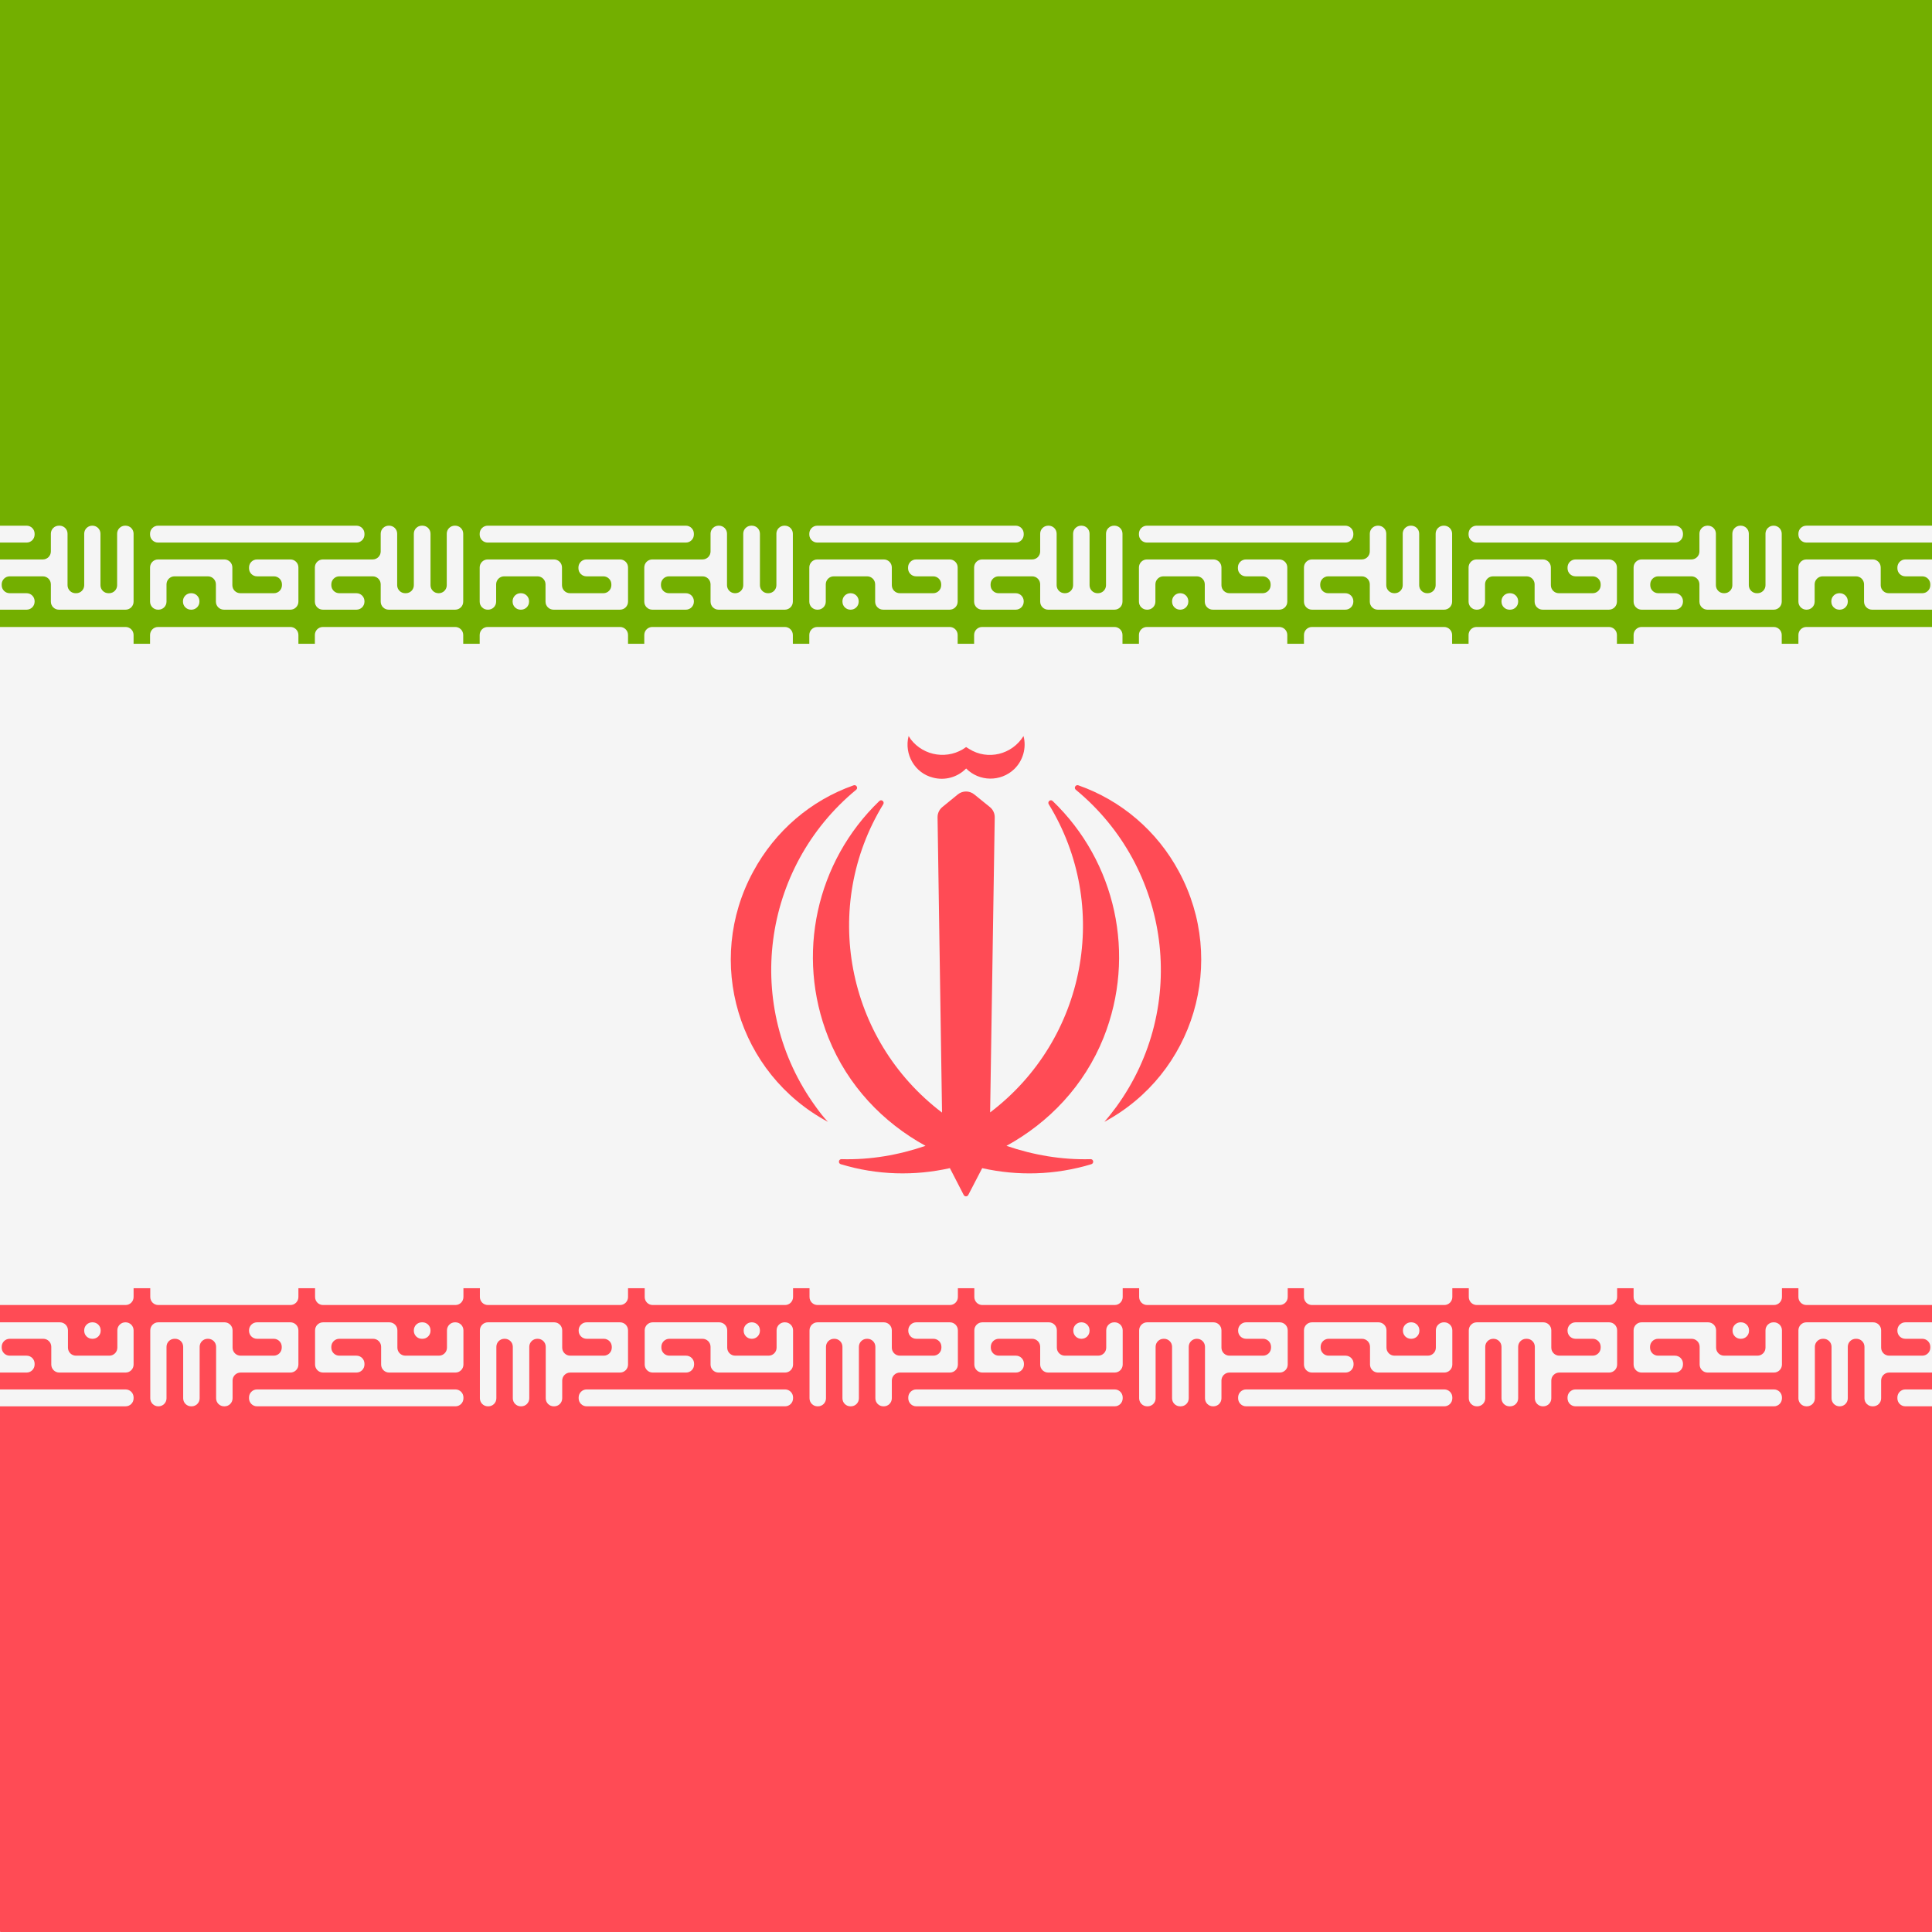
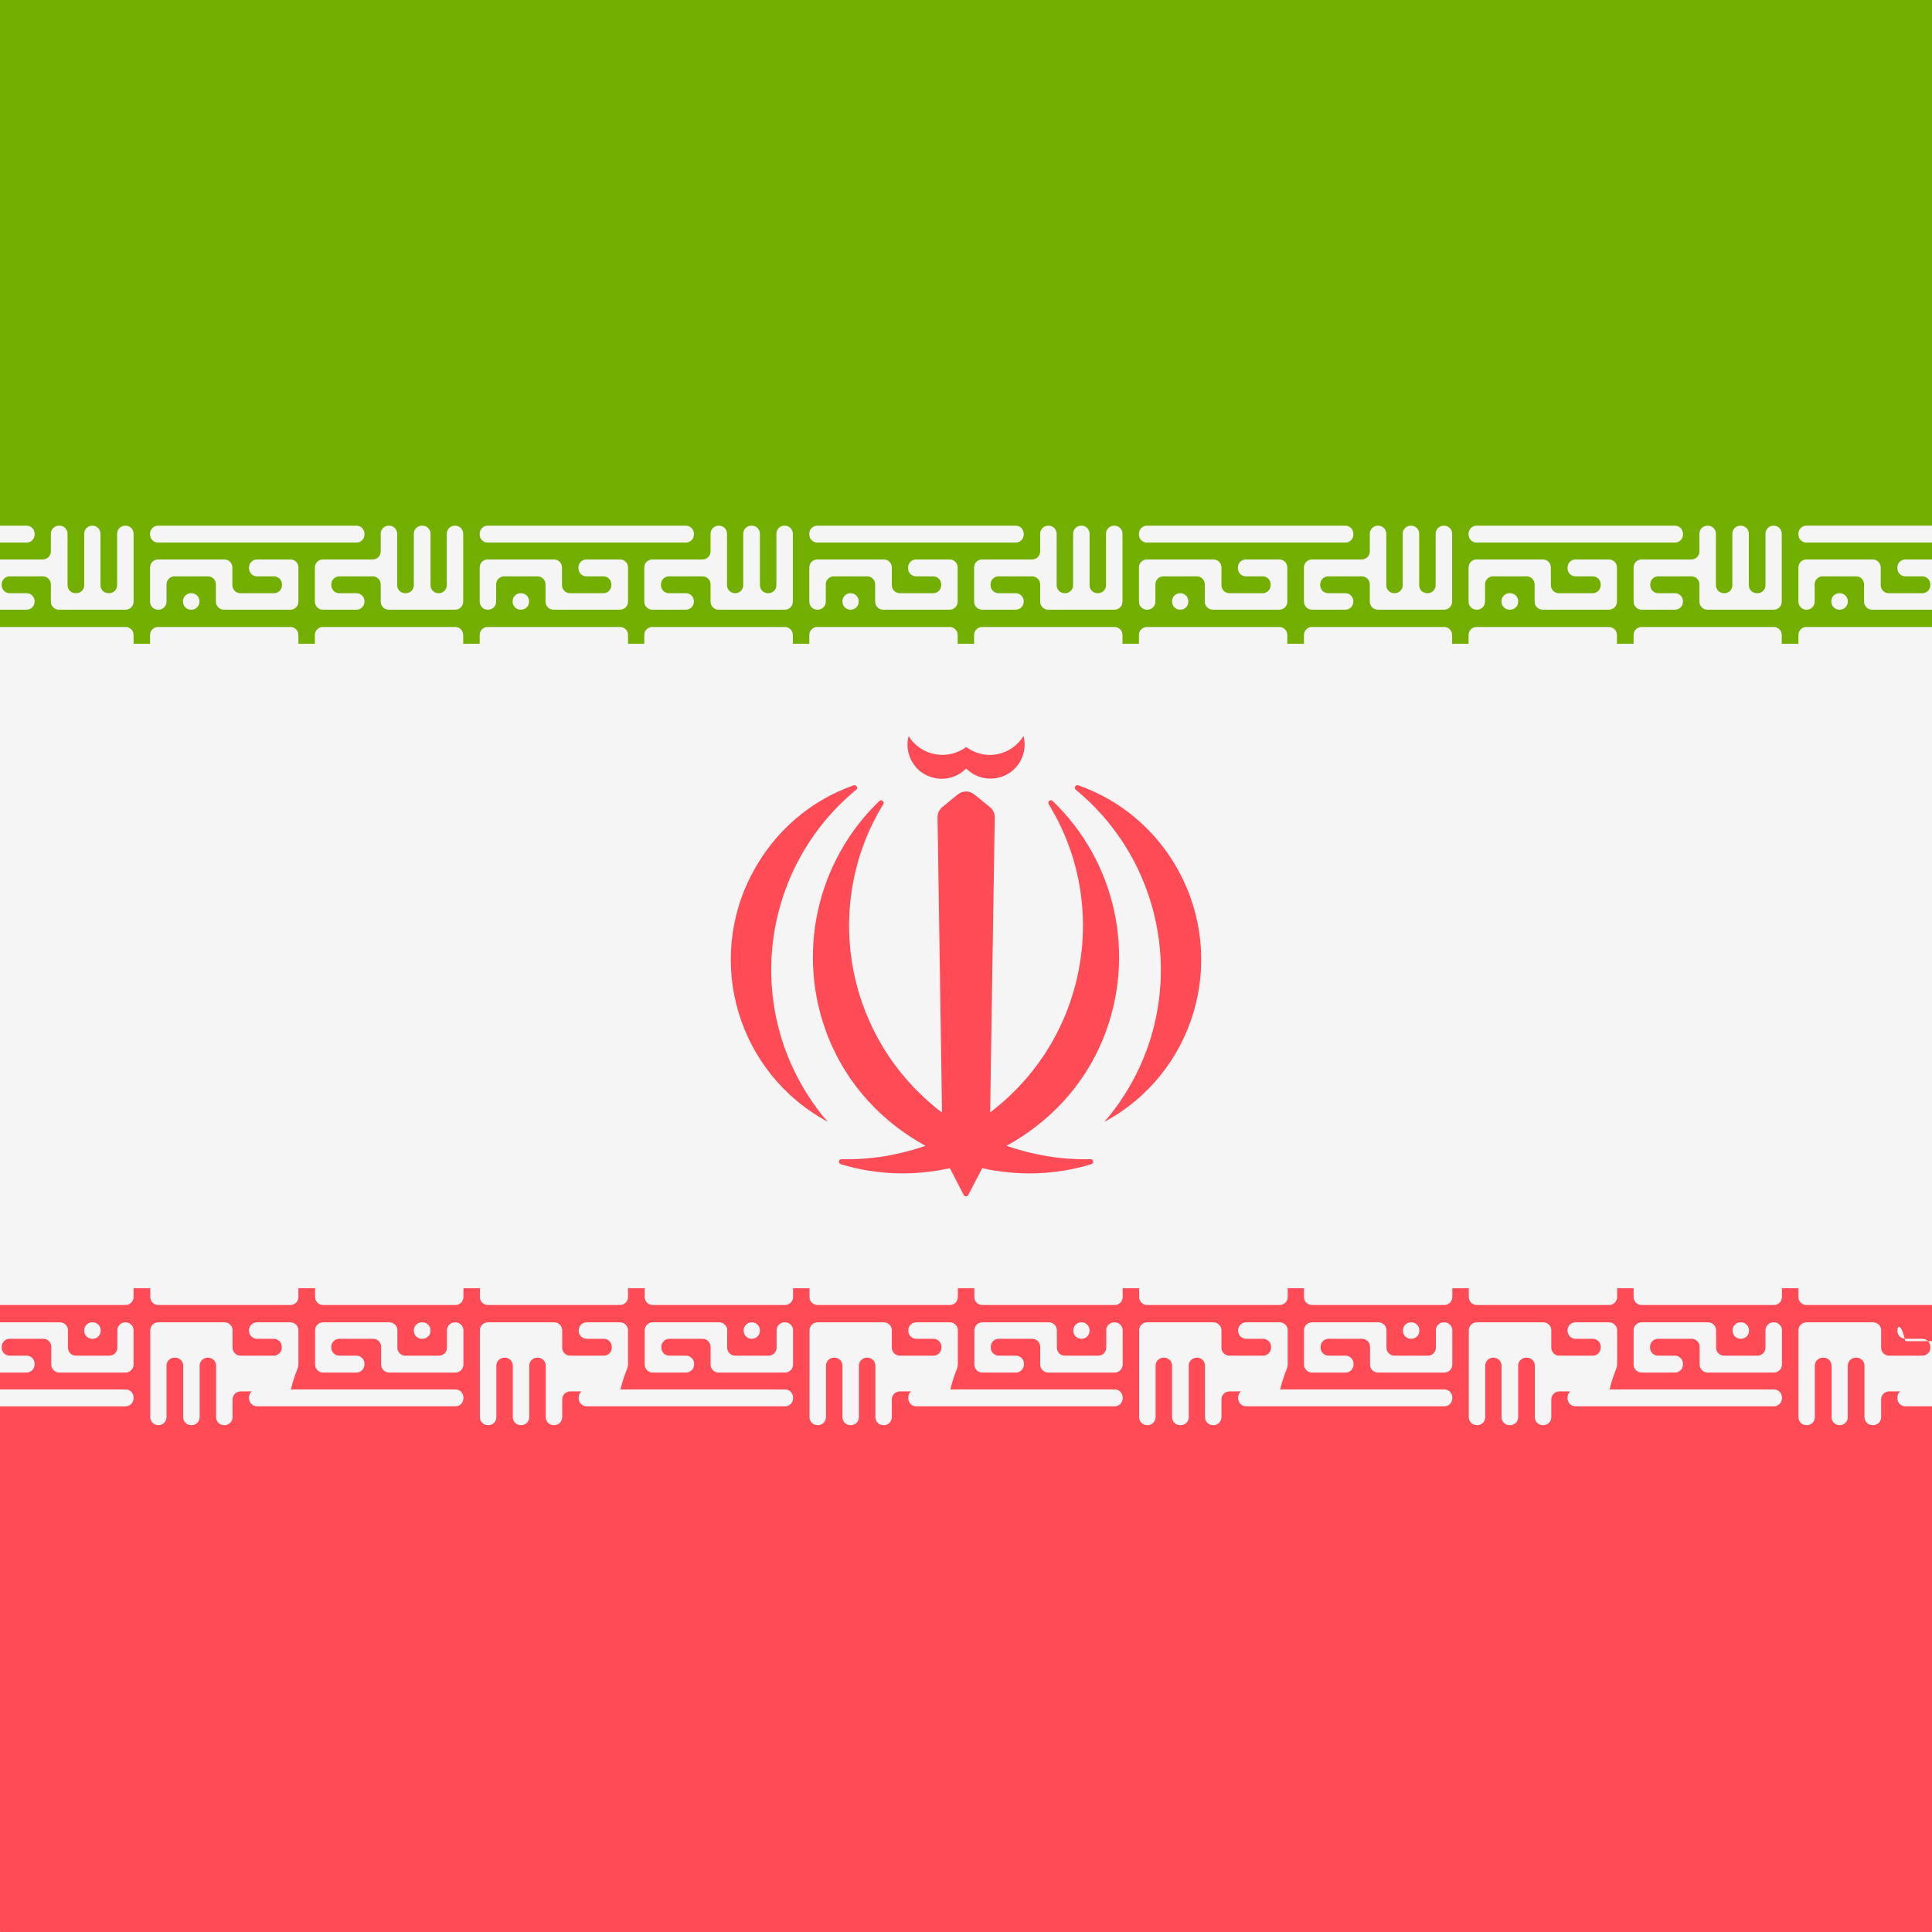
<svg xmlns="http://www.w3.org/2000/svg" version="1.1" id="Layer_1" x="0px" y="0px" viewBox="0 0 512 512" style="enable-background:new 0 0 512 512;" xml:space="preserve">
  <rect style="fill:#73AF00;" width="512" height="170.78" />
  <path style="fill:#FF4B55;" d="M511.861,512H0.139C0.062,512,0,511.938,0,511.861V341.218h512v170.643  C512,511.938,511.938,512,511.861,512z" />
  <g>
    <rect y="170.61" style="fill:#F5F5F5;" width="512" height="170.78" />
    <path style="fill:#F5F5F5;" d="M9.173,141.666v-0.233c0-1.171-0.95-2.121-2.121-2.121H0v4.475h7.052   C8.224,143.787,9.173,142.837,9.173,141.666z" />
    <path style="fill:#F5F5F5;" d="M9.173,159.45v-0.122c0-1.171-0.95-2.121-2.121-2.121H2.57c-1.171,0-2.121-0.95-2.121-2.121v-0.23   c0-1.171,0.95-2.121,2.121-2.121h8.789c1.171,0,2.121,0.95,2.121,2.121v4.594c0,1.171,0.95,2.121,2.121,2.121h17.68   c1.171,0,2.121-0.95,2.121-2.121v-18.018c0-1.171-0.95-2.121-2.121-2.121h-0.119c-1.171,0-2.121,0.95-2.121,2.121v13.654   c0,1.171-0.95,2.121-2.121,2.121h-0.176c-1.171,0-2.121-0.95-2.121-2.121v-13.654c0-1.171-0.95-2.121-2.121-2.121h-0.064   c-1.171,0-2.121,0.95-2.121,2.121v13.654c0,1.171-0.95,2.121-2.121,2.121H20.02c-1.171,0-2.121-0.95-2.121-2.121v-13.654   c0-1.171-0.95-2.121-2.121-2.121h-0.176c-1.171,0-2.121,0.95-2.121,2.121v4.706c0,1.171-0.95,2.121-2.121,2.121H0v13.312h7.052   C8.224,161.571,9.173,160.622,9.173,159.45z" />
    <path style="fill:#F5F5F5;" d="M120.636,139.311h-0.119c-1.171,0-2.121,0.95-2.121,2.121v13.654c0,1.171-0.95,2.121-2.121,2.121   h-0.064c-1.171,0-2.121-0.95-2.121-2.121v-13.654c0-1.171-0.95-2.121-2.121-2.121h-0.176c-1.171,0-2.121,0.95-2.121,2.121v13.654   c0,1.171-0.95,2.121-2.121,2.121h-0.176c-1.171,0-2.121-0.95-2.121-2.121v-13.654c0-1.171-0.95-2.121-2.121-2.121h-0.122   c-1.171,0-2.121,0.95-2.121,2.121v4.706c0,1.171-0.95,2.121-2.121,2.121H85.565c-1.171,0-2.121,0.95-2.121,2.121v9.07   c0,1.171,0.95,2.121,2.121,2.121h8.901c1.171,0,2.121-0.95,2.121-2.121v-0.122c0-1.171-0.95-2.121-2.121-2.121h-4.54   c-1.171,0-2.121-0.95-2.121-2.121v-0.23c0-1.171,0.95-2.121,2.121-2.121h8.844c1.171,0,2.121,0.95,2.121,2.121v4.594   c0,1.171,0.95,2.121,2.121,2.121h17.625c1.171,0,2.121-0.95,2.121-2.121v-18.018C122.758,140.261,121.808,139.311,120.636,139.311z   " />
    <path style="fill:#F5F5F5;" d="M50.73,161.571c1.171,0,2.121-0.95,2.121-2.121v-0.122c0-1.171-0.95-2.121-2.121-2.121h-0.119   c-1.171,0-2.121,0.95-2.121,2.121v0.122c0,1.171,0.95,2.121,2.121,2.121H50.73z" />
    <path style="fill:#F5F5F5;" d="M41.887,143.787h52.579c1.171,0,2.121-0.95,2.121-2.121v-0.233c0-1.171-0.95-2.121-2.121-2.121   H41.887c-1.171,0-2.121,0.95-2.121,2.121v0.233C39.766,142.837,40.715,143.787,41.887,143.787z" />
    <path style="fill:#F5F5F5;" d="M76.959,148.259h-8.843c-1.171,0-2.121,0.95-2.121,2.121v0.233c0,1.171,0.95,2.121,2.121,2.121   h4.483c1.171,0,2.121,0.95,2.121,2.121v0.23c0,1.171-0.95,2.121-2.121,2.121h-8.901c-1.171,0-2.121-0.95-2.121-2.121v-4.706   c0-1.171-0.95-2.121-2.121-2.121H41.887c-1.171,0-2.121,0.95-2.121,2.121v9.07c0,1.171,0.95,2.121,2.121,2.121h0.119   c1.171,0,2.121-0.95,2.121-2.121v-4.594c0-1.171,0.95-2.121,2.121-2.121h8.846c1.171,0,2.121,0.95,2.121,2.121v4.594   c0,1.171,0.95,2.121,2.121,2.121h17.623c1.171,0,2.121-0.95,2.121-2.121v-9.07C79.08,149.209,78.13,148.259,76.959,148.259z" />
    <path style="fill:#F5F5F5;" d="M138.086,161.571c1.171,0,2.121-0.95,2.121-2.121v-0.122c0-1.171-0.95-2.121-2.121-2.121h-0.119   c-1.171,0-2.121,0.95-2.121,2.121v0.122c0,1.171,0.95,2.121,2.121,2.121H138.086z" />
    <path style="fill:#F5F5F5;" d="M129.242,143.787h52.521c1.171,0,2.121-0.95,2.121-2.121v-0.233c0-1.171-0.95-2.121-2.121-2.121   h-52.521c-1.171,0-2.121,0.95-2.121,2.121v0.233C127.121,142.837,128.071,143.787,129.242,143.787z" />
    <path style="fill:#F5F5F5;" d="M207.992,139.311h-0.119c-1.171,0-2.121,0.95-2.121,2.121v13.654c0,1.171-0.95,2.121-2.121,2.121   h-0.122c-1.171,0-2.121-0.95-2.121-2.121v-13.654c0-1.171-0.95-2.121-2.121-2.121h-0.176c-1.171,0-2.121,0.95-2.121,2.121v13.654   c0,1.171-0.95,2.121-2.121,2.121h-0.064c-1.171,0-2.121-0.95-2.121-2.121v-13.654c0-1.171-0.95-2.121-2.121-2.121h-0.119   c-1.171,0-2.121,0.95-2.121,2.121v4.706c0,1.171-0.95,2.121-2.121,2.121h-13.319c-1.171,0-2.121,0.95-2.121,2.121v9.07   c0,1.171,0.95,2.121,2.121,2.121h8.901c1.171,0,2.121-0.95,2.121-2.121v-0.122c0-1.171-0.95-2.121-2.121-2.121h-4.483   c-1.171,0-2.121-0.95-2.121-2.121v-0.23c0-1.171,0.95-2.121,2.121-2.121h8.901c1.171,0,2.121,0.95,2.121,2.121v4.594   c0,1.171,0.95,2.121,2.121,2.121h17.568c1.171,0,2.121-0.95,2.121-2.121v-18.018C210.113,140.261,209.163,139.311,207.992,139.311z   " />
    <path style="fill:#F5F5F5;" d="M164.314,148.259h-8.901c-1.171,0-2.121,0.95-2.121,2.121v0.233c0,1.171,0.95,2.121,2.121,2.121   h4.483c1.171,0,2.121,0.95,2.121,2.121v0.23c0,1.171-0.95,2.121-2.121,2.121h-8.843c-1.171,0-2.121-0.95-2.121-2.121v-4.706   c0-1.171-0.95-2.121-2.121-2.121h-17.568c-1.171,0-2.121,0.95-2.121,2.121v9.07c0,1.171,0.95,2.121,2.121,2.121h0.119   c1.171,0,2.121-0.95,2.121-2.121v-4.594c0-1.171,0.95-2.121,2.121-2.121h8.843c1.171,0,2.121,0.95,2.121,2.121v4.594   c0,1.171,0.95,2.121,2.121,2.121h17.625c1.171,0,2.121-0.95,2.121-2.121v-9.07C166.435,149.209,165.486,148.259,164.314,148.259z" />
    <path style="fill:#F5F5F5;" d="M295.348,139.311h-0.122c-1.171,0-2.121,0.95-2.121,2.121v13.654c0,1.171-0.95,2.121-2.121,2.121   h-0.119c-1.171,0-2.121-0.95-2.121-2.121v-13.654c0-1.171-0.95-2.121-2.121-2.121h-0.119c-1.171,0-2.121,0.95-2.121,2.121v13.654   c0,1.171-0.95,2.121-2.121,2.121h-0.122c-1.171,0-2.121-0.95-2.121-2.121v-13.654c0-1.171-0.95-2.121-2.121-2.121h-0.119   c-1.171,0-2.121,0.95-2.121,2.121v4.706c0,1.171-0.95,2.121-2.121,2.121h-13.265c-1.171,0-2.121,0.95-2.121,2.121v9.07   c0,1.171,0.95,2.121,2.121,2.121h8.901c1.171,0,2.121-0.95,2.121-2.121v-0.122c0-1.171-0.95-2.121-2.121-2.121h-4.537   c-1.171,0-2.121-0.95-2.121-2.121v-0.23c0-1.171,0.95-2.121,2.121-2.121h8.901c1.171,0,2.121,0.95,2.121,2.121v4.594   c0,1.171,0.95,2.121,2.121,2.121h17.568c1.171,0,2.121-0.95,2.121-2.121v-18.018C297.469,140.261,296.519,139.311,295.348,139.311z   " />
    <path style="fill:#F5F5F5;" d="M251.67,148.259h-8.901c-1.171,0-2.121,0.95-2.121,2.121v0.233c0,1.171,0.95,2.121,2.121,2.121   h4.537c1.171,0,2.121,0.95,2.121,2.121v0.23c0,1.171-0.95,2.121-2.121,2.121h-8.844c-1.171,0-2.121-0.95-2.121-2.121v-4.706   c0-1.171-0.95-2.121-2.121-2.121h-17.625c-1.171,0-2.121,0.95-2.121,2.121v9.07c0,1.171,0.95,2.121,2.121,2.121h0.122   c1.171,0,2.121-0.95,2.121-2.121v-4.594c0-1.171,0.95-2.121,2.121-2.121h8.843c1.171,0,2.121,0.95,2.121,2.121v4.594   c0,1.171,0.95,2.121,2.121,2.121h17.625c1.171,0,2.121-0.95,2.121-2.121v-9.07C253.791,149.209,252.841,148.259,251.67,148.259z" />
    <path style="fill:#F5F5F5;" d="M216.595,143.787h52.579c1.171,0,2.121-0.95,2.121-2.121v-0.233c0-1.171-0.95-2.121-2.121-2.121   h-52.579c-1.171,0-2.121,0.95-2.121,2.121v0.233C214.474,142.837,215.424,143.787,216.595,143.787z" />
    <path style="fill:#F5F5F5;" d="M225.441,161.571c1.171,0,2.121-0.95,2.121-2.121v-0.122c0-1.171-0.95-2.121-2.121-2.121h-0.064   c-1.171,0-2.121,0.95-2.121,2.121v0.122c0,1.171,0.95,2.121,2.121,2.121H225.441z" />
    <path style="fill:#F5F5F5;" d="M339.025,148.259h-8.846c-1.171,0-2.121,0.95-2.121,2.121v0.233c0,1.171,0.95,2.121,2.121,2.121   h4.428c1.171,0,2.121,0.95,2.121,2.121v0.23c0,1.171-0.95,2.121-2.121,2.121h-8.789c-1.171,0-2.121-0.95-2.121-2.121v-4.706   c0-1.171-0.95-2.121-2.121-2.121h-17.625c-1.171,0-2.121,0.95-2.121,2.121v9.07c0,1.171,0.95,2.121,2.121,2.121h0.122   c1.171,0,2.121-0.95,2.121-2.121v-4.594c0-1.171,0.95-2.121,2.121-2.121h8.844c1.171,0,2.121,0.95,2.121,2.121v4.594   c0,1.171,0.95,2.121,2.121,2.121h17.625c1.171,0,2.121-0.95,2.121-2.121v-9.07C341.147,149.209,340.197,148.259,339.025,148.259z" />
    <path style="fill:#F5F5F5;" d="M382.703,139.311h-0.122c-1.171,0-2.121,0.95-2.121,2.121v13.654c0,1.171-0.95,2.121-2.121,2.121   h-0.119c-1.171,0-2.121-0.95-2.121-2.121v-13.654c0-1.171-0.95-2.121-2.121-2.121h-0.122c-1.171,0-2.121,0.95-2.121,2.121v13.654   c0,1.171-0.95,2.121-2.121,2.121h-0.119c-1.171,0-2.121-0.95-2.121-2.121v-13.654c0-1.171-0.95-2.121-2.121-2.121h-0.122   c-1.171,0-2.121,0.95-2.121,2.121v4.706c0,1.171-0.95,2.121-2.121,2.121h-13.204c-1.171,0-2.121,0.95-2.121,2.121v9.07   c0,1.171,0.95,2.121,2.121,2.121h8.843c1.171,0,2.121-0.95,2.121-2.121v-0.122c0-1.171-0.95-2.121-2.121-2.121h-4.537   c-1.171,0-2.121-0.95-2.121-2.121v-0.23c0-1.171,0.95-2.121,2.121-2.121h8.898c1.171,0,2.121,0.95,2.121,2.121v4.594   c0,1.171,0.95,2.121,2.121,2.121h17.571c1.171,0,2.121-0.95,2.121-2.121v-18.018C384.824,140.261,383.875,139.311,382.703,139.311z   " />
    <path style="fill:#F5F5F5;" d="M312.797,161.571c1.171,0,2.121-0.95,2.121-2.121v-0.122c0-1.171-0.95-2.121-2.121-2.121h-0.064   c-1.171,0-2.121,0.95-2.121,2.121v0.122c0,1.171,0.95,2.121,2.121,2.121H312.797z" />
    <path style="fill:#F5F5F5;" d="M303.951,143.787h52.579c1.171,0,2.121-0.95,2.121-2.121v-0.233c0-1.171-0.95-2.121-2.121-2.121   h-52.579c-1.171,0-2.121,0.95-2.121,2.121v0.233C301.83,142.837,302.779,143.787,303.951,143.787z" />
    <path style="fill:#F5F5F5;" d="M400.207,161.571c1.171,0,2.121-0.95,2.121-2.121v-0.122c0-1.171-0.95-2.121-2.121-2.121h-0.176   c-1.171,0-2.121,0.95-2.121,2.121v0.122c0,1.171,0.95,2.121,2.121,2.121H400.207z" />
    <path style="fill:#F5F5F5;" d="M391.306,143.787h52.578c1.171,0,2.121-0.95,2.121-2.121v-0.233c0-1.171-0.95-2.121-2.121-2.121   h-52.578c-1.171,0-2.121,0.95-2.121,2.121v0.233C389.185,142.837,390.135,143.787,391.306,143.787z" />
    <path style="fill:#F5F5F5;" d="M470.056,139.311h-0.062c-1.171,0-2.121,0.95-2.121,2.121v13.654c0,1.171-0.95,2.121-2.121,2.121   h-0.176c-1.171,0-2.121-0.95-2.121-2.121v-13.654c0-1.171-0.95-2.121-2.121-2.121h-0.122c-1.171,0-2.121,0.95-2.121,2.121v13.654   c0,1.171-0.95,2.121-2.121,2.121h-0.119c-1.171,0-2.121-0.95-2.121-2.121v-13.654c0-1.171-0.95-2.121-2.121-2.121h-0.122   c-1.171,0-2.121,0.95-2.121,2.121v4.706c0,1.171-0.95,2.121-2.121,2.121h-13.204c-1.171,0-2.121,0.95-2.121,2.121v9.07   c0,1.171,0.95,2.121,2.121,2.121h8.843c1.171,0,2.121-0.95,2.121-2.121v-0.122c0-1.171-0.95-2.121-2.121-2.121h-4.428   c-1.171,0-2.121-0.95-2.121-2.121v-0.23c0-1.171,0.95-2.121,2.121-2.121h8.789c1.171,0,2.121,0.95,2.121,2.121v4.594   c0,1.171,0.95,2.121,2.121,2.121h17.568c1.171,0,2.121-0.95,2.121-2.121v-18.018C472.177,140.261,471.227,139.311,470.056,139.311z   " />
    <path style="fill:#F5F5F5;" d="M426.381,148.259h-8.846c-1.171,0-2.121,0.95-2.121,2.121v0.233c0,1.171,0.95,2.121,2.121,2.121   h4.54c1.171,0,2.121,0.95,2.121,2.121v0.23c0,1.171-0.95,2.121-2.121,2.121h-8.958c-1.171,0-2.121-0.95-2.121-2.121v-4.706   c0-1.171-0.95-2.121-2.121-2.121h-17.568c-1.171,0-2.121,0.95-2.121,2.121v9.07c0,1.171,0.95,2.121,2.121,2.121h0.122   c1.171,0,2.121-0.95,2.121-2.121v-4.594c0-1.171,0.95-2.121,2.121-2.121h8.898c1.171,0,2.121,0.95,2.121,2.121v4.594   c0,1.171,0.95,2.121,2.121,2.121h17.571c1.171,0,2.121-0.95,2.121-2.121v-9.07C428.502,149.209,427.552,148.259,426.381,148.259z" />
    <path style="fill:#F5F5F5;" d="M502.827,150.38v0.233c0,1.171,0.95,2.121,2.121,2.121h4.48c1.171,0,2.121,0.95,2.121,2.121v0.23   c0,1.171-0.95,2.121-2.121,2.121h-8.898c-1.171,0-2.121-0.95-2.121-2.121v-4.706c0-1.171-0.95-2.121-2.121-2.121h-17.571   c-1.171,0-2.121,0.95-2.121,2.121v9.07c0,1.171,0.95,2.121,2.121,2.121h0.064c1.171,0,2.121-0.95,2.121-2.121v-4.594   c0-1.171,0.95-2.121,2.121-2.121h8.846c1.171,0,2.121,0.95,2.121,2.121v4.594c0,1.171,0.95,2.121,2.121,2.121H512v-13.312h-7.052   C503.776,148.259,502.827,149.209,502.827,150.38z" />
    <path style="fill:#F5F5F5;" d="M476.595,141.432v0.233c0,1.171,0.95,2.121,2.121,2.121H512v-4.475h-33.284   C477.545,139.311,476.595,140.261,476.595,141.432z" />
    <path style="fill:#F5F5F5;" d="M487.441,161.571h0.122c1.171,0,2.121-0.95,2.121-2.121v-0.122c0-1.171-0.95-2.121-2.121-2.121   h-0.122c-1.171,0-2.121,0.95-2.121,2.121v0.122C485.32,160.622,486.27,161.571,487.441,161.571z" />
    <path style="fill:#F5F5F5;" d="M35.402,172.982v-4.706c0-1.171-0.95-2.121-2.121-2.121H0v8.948h33.281   C34.452,175.103,35.402,174.154,35.402,172.982z" />
    <path style="fill:#F5F5F5;" d="M76.959,166.155H41.887c-1.171,0-2.121,0.95-2.121,2.121v4.706c0,1.171,0.95,2.121,2.121,2.121   h35.072c1.171,0,2.121-0.95,2.121-2.121v-4.706C79.08,167.105,78.13,166.155,76.959,166.155z" />
    <path style="fill:#F5F5F5;" d="M120.636,166.155H85.565c-1.171,0-2.121,0.95-2.121,2.121v4.706c0,1.171,0.95,2.121,2.121,2.121   h35.072c1.171,0,2.121-0.95,2.121-2.121v-4.706C122.758,167.105,121.808,166.155,120.636,166.155z" />
    <path style="fill:#F5F5F5;" d="M164.314,166.155h-35.072c-1.171,0-2.121,0.95-2.121,2.121v4.706c0,1.171,0.95,2.121,2.121,2.121   h35.072c1.171,0,2.121-0.95,2.121-2.121v-4.706C166.435,167.105,165.486,166.155,164.314,166.155z" />
    <path style="fill:#F5F5F5;" d="M207.992,166.155h-35.129c-1.171,0-2.121,0.95-2.121,2.121v4.706c0,1.171,0.95,2.121,2.121,2.121   h35.129c1.171,0,2.121-0.95,2.121-2.121v-4.706C210.113,167.105,209.163,166.155,207.992,166.155z" />
    <path style="fill:#F5F5F5;" d="M251.67,166.155h-35.075c-1.171,0-2.121,0.95-2.121,2.121v4.706c0,1.171,0.95,2.121,2.121,2.121   h35.075c1.171,0,2.121-0.95,2.121-2.121v-4.706C253.791,167.105,252.841,166.155,251.67,166.155z" />
    <path style="fill:#F5F5F5;" d="M295.348,166.155h-35.075c-1.171,0-2.121,0.95-2.121,2.121v4.706c0,1.171,0.95,2.121,2.121,2.121   h35.075c1.171,0,2.121-0.95,2.121-2.121v-4.706C297.469,167.105,296.519,166.155,295.348,166.155z" />
    <path style="fill:#F5F5F5;" d="M382.703,166.155h-35.017c-1.171,0-2.121,0.95-2.121,2.121v4.706c0,1.171,0.95,2.121,2.121,2.121   h35.017c1.171,0,2.121-0.95,2.121-2.121v-4.706C384.824,167.105,383.875,166.155,382.703,166.155z" />
    <path style="fill:#F5F5F5;" d="M339.025,166.155H303.95c-1.171,0-2.121,0.95-2.121,2.121v4.706c0,1.171,0.95,2.121,2.121,2.121   h35.075c1.171,0,2.121-0.95,2.121-2.121v-4.706C341.147,167.105,340.197,166.155,339.025,166.155z" />
    <path style="fill:#F5F5F5;" d="M426.381,166.155h-35.075c-1.171,0-2.121,0.95-2.121,2.121v4.706c0,1.171,0.95,2.121,2.121,2.121   h35.075c1.171,0,2.121-0.95,2.121-2.121v-4.706C428.502,167.105,427.552,166.155,426.381,166.155z" />
    <path style="fill:#F5F5F5;" d="M470.056,166.155h-35.015c-1.171,0-2.121,0.95-2.121,2.121v4.706c0,1.171,0.95,2.121,2.121,2.121   h35.015c1.171,0,2.121-0.95,2.121-2.121v-4.706C472.177,167.105,471.227,166.155,470.056,166.155z" />
    <path style="fill:#F5F5F5;" d="M476.595,168.276v4.706c0,1.171,0.95,2.121,2.121,2.121H512v-8.948h-33.284   C477.545,166.155,476.595,167.105,476.595,168.276z" />
-     <path style="fill:#F5F5F5;" d="M502.827,352.55v0.122c0,1.171,0.95,2.121,2.121,2.121h4.483c1.171,0,2.121,0.95,2.121,2.121v0.23   c0,1.171-0.95,2.121-2.121,2.121h-8.789c-1.171,0-2.121-0.95-2.121-2.121v-4.594c0-1.171-0.95-2.121-2.121-2.121h-17.68   c-1.171,0-2.121,0.95-2.121,2.121v18.018c0,1.171,0.95,2.121,2.121,2.121h0.119c1.171,0,2.121-0.95,2.121-2.121v-13.654   c0-1.171,0.95-2.121,2.121-2.121h0.176c1.171,0,2.121,0.95,2.121,2.121v13.654c0,1.171,0.95,2.121,2.121,2.121h0.064   c1.171,0,2.121-0.95,2.121-2.121v-13.654c0-1.171,0.95-2.121,2.121-2.121h0.176c1.171,0,2.121,0.95,2.121,2.121v13.654   c0,1.171,0.95,2.121,2.121,2.121h0.176c1.171,0,2.121-0.95,2.121-2.121v-4.706c0-1.171,0.95-2.121,2.121-2.121H512v-13.312h-7.052   C503.776,350.429,502.827,351.378,502.827,352.55z" />
+     <path style="fill:#F5F5F5;" d="M502.827,352.55v0.122c0,1.171,0.95,2.121,2.121,2.121h4.483c1.171,0,2.121,0.95,2.121,2.121v0.23   c0,1.171-0.95,2.121-2.121,2.121h-8.789c-1.171,0-2.121-0.95-2.121-2.121v-4.594c0-1.171-0.95-2.121-2.121-2.121h-17.68   c-1.171,0-2.121,0.95-2.121,2.121v23.018c0,1.171,0.95,2.121,2.121,2.121h0.119c1.171,0,2.121-0.95,2.121-2.121v-13.654   c0-1.171,0.95-2.121,2.121-2.121h0.176c1.171,0,2.121,0.95,2.121,2.121v13.654c0,1.171,0.95,2.121,2.121,2.121h0.064   c1.171,0,2.121-0.95,2.121-2.121v-13.654c0-1.171,0.95-2.121,2.121-2.121h0.176c1.171,0,2.121,0.95,2.121,2.121v13.654   c0,1.171,0.95,2.121,2.121,2.121h0.176c1.171,0,2.121-0.95,2.121-2.121v-4.706c0-1.171,0.95-2.121,2.121-2.121H512v-13.312h-7.052   C503.776,350.429,502.827,351.378,502.827,352.55z" />
    <path style="fill:#F5F5F5;" d="M502.827,370.334v0.233c0,1.171,0.95,2.121,2.121,2.121H512v-4.475h-7.052   C503.776,368.213,502.827,369.163,502.827,370.334z" />
    <path style="fill:#F5F5F5;" d="M461.389,354.793c1.171,0,2.121-0.95,2.121-2.121v-0.122c0-1.171-0.95-2.121-2.121-2.121h-0.119   c-1.171,0-2.121,0.95-2.121,2.121v0.122c0,1.171,0.95,2.121,2.121,2.121H461.389z" />
-     <path style="fill:#F5F5F5;" d="M428.557,361.62v-9.07c0-1.171-0.95-2.121-2.121-2.121h-8.901c-1.171,0-2.121,0.95-2.121,2.121   v0.122c0,1.171,0.95,2.121,2.121,2.121h4.54c1.171,0,2.121,0.95,2.121,2.121v0.23c0,1.171-0.95,2.121-2.121,2.121h-8.843   c-1.171,0-2.121-0.95-2.121-2.121v-4.594c0-1.171-0.95-2.121-2.121-2.121h-17.625c-1.171,0-2.121,0.95-2.121,2.121v18.018   c0,1.171,0.95,2.121,2.121,2.121h0.119c1.171,0,2.121-0.95,2.121-2.121v-13.654c0-1.171,0.95-2.121,2.121-2.121h0.064   c1.171,0,2.121,0.95,2.121,2.121v13.654c0,1.171,0.95,2.121,2.121,2.121h0.176c1.171,0,2.121-0.95,2.121-2.121v-13.654   c0-1.171,0.95-2.121,2.121-2.121h0.176c1.171,0,2.121,0.95,2.121,2.121v13.654c0,1.171,0.95,2.121,2.121,2.121h0.122   c1.171,0,2.121-0.95,2.121-2.121v-4.706c0-1.171,0.95-2.121,2.121-2.121h13.204C427.607,363.741,428.557,362.791,428.557,361.62z" />
+     <path style="fill:#F5F5F5;" d="M428.557,361.62v-9.07c0-1.171-0.95-2.121-2.121-2.121h-8.901c-1.171,0-2.121,0.95-2.121,2.121   v0.122c0,1.171,0.95,2.121,2.121,2.121h4.54c1.171,0,2.121,0.95,2.121,2.121v0.23c0,1.171-0.95,2.121-2.121,2.121h-8.843   c-1.171,0-2.121-0.95-2.121-2.121v-4.594c0-1.171-0.95-2.121-2.121-2.121h-17.625c-1.171,0-2.121,0.95-2.121,2.121v23.018   c0,1.171,0.95,2.121,2.121,2.121h0.119c1.171,0,2.121-0.95,2.121-2.121v-13.654c0-1.171,0.95-2.121,2.121-2.121h0.064   c1.171,0,2.121,0.95,2.121,2.121v13.654c0,1.171,0.95,2.121,2.121,2.121h0.176c1.171,0,2.121-0.95,2.121-2.121v-13.654   c0-1.171,0.95-2.121,2.121-2.121h0.176c1.171,0,2.121,0.95,2.121,2.121v13.654c0,1.171,0.95,2.121,2.121,2.121h0.122   c1.171,0,2.121-0.95,2.121-2.121v-4.706c0-1.171,0.95-2.121,2.121-2.121h13.204C427.607,363.741,428.557,362.791,428.557,361.62z" />
    <path style="fill:#F5F5F5;" d="M470.113,368.213h-52.579c-1.171,0-2.121,0.95-2.121,2.121v0.233c0,1.171,0.95,2.121,2.121,2.121   h52.579c1.171,0,2.121-0.95,2.121-2.121v-0.233C472.234,369.163,471.285,368.213,470.113,368.213z" />
    <path style="fill:#F5F5F5;" d="M470.113,350.429h-0.119c-1.171,0-2.121,0.95-2.121,2.121v4.594c0,1.171-0.95,2.121-2.121,2.121   h-8.846c-1.171,0-2.121-0.95-2.121-2.121v-4.594c0-1.171-0.95-2.121-2.121-2.121h-17.623c-1.171,0-2.121,0.95-2.121,2.121v9.07   c0,1.171,0.95,2.121,2.121,2.121h8.843c1.171,0,2.121-0.95,2.121-2.121v-0.233c0-1.171-0.95-2.121-2.121-2.121h-4.483   c-1.171,0-2.121-0.95-2.121-2.121v-0.23c0-1.171,0.95-2.121,2.121-2.121h8.901c1.171,0,2.121,0.95,2.121,2.121v4.706   c0,1.171,0.95,2.121,2.121,2.121h17.568c1.171,0,2.121-0.95,2.121-2.121v-9.07C472.234,351.378,471.285,350.429,470.113,350.429z" />
-     <path style="fill:#F5F5F5;" d="M341.258,361.62v-9.07c0-1.171-0.95-2.121-2.121-2.121h-8.901c-1.171,0-2.121,0.95-2.121,2.121   v0.122c0,1.171,0.95,2.121,2.121,2.121h4.483c1.171,0,2.121,0.95,2.121,2.121v0.23c0,1.171-0.95,2.121-2.121,2.121h-8.901   c-1.171,0-2.121-0.95-2.121-2.121v-4.594c0-1.171-0.95-2.121-2.121-2.121h-17.568c-1.171,0-2.121,0.95-2.121,2.121v18.018   c0,1.171,0.95,2.121,2.121,2.121h0.119c1.171,0,2.121-0.95,2.121-2.121v-13.654c0-1.171,0.95-2.121,2.121-2.121h0.122   c1.171,0,2.121,0.95,2.121,2.121v13.654c0,1.171,0.95,2.121,2.121,2.121h0.176c1.171,0,2.121-0.95,2.121-2.121v-13.654   c0-1.171,0.95-2.121,2.121-2.121h0.064c1.171,0,2.121,0.95,2.121,2.121v13.654c0,1.171,0.95,2.121,2.121,2.121h0.119   c1.171,0,2.121-0.95,2.121-2.121v-4.706c0-1.171,0.95-2.121,2.121-2.121h13.319C340.309,363.741,341.258,362.791,341.258,361.62z" />
+     <path style="fill:#F5F5F5;" d="M341.258,361.62v-9.07c0-1.171-0.95-2.121-2.121-2.121h-8.901c-1.171,0-2.121,0.95-2.121,2.121   v0.122c0,1.171,0.95,2.121,2.121,2.121h4.483c1.171,0,2.121,0.95,2.121,2.121v0.23c0,1.171-0.95,2.121-2.121,2.121h-8.901   c-1.171,0-2.121-0.95-2.121-2.121v-4.594c0-1.171-0.95-2.121-2.121-2.121h-17.568c-1.171,0-2.121,0.95-2.121,2.121v23.018   c0,1.171,0.95,2.121,2.121,2.121h0.119c1.171,0,2.121-0.95,2.121-2.121v-13.654c0-1.171,0.95-2.121,2.121-2.121h0.122   c1.171,0,2.121,0.95,2.121,2.121v13.654c0,1.171,0.95,2.121,2.121,2.121h0.176c1.171,0,2.121-0.95,2.121-2.121v-13.654   c0-1.171,0.95-2.121,2.121-2.121h0.064c1.171,0,2.121,0.95,2.121,2.121v13.654c0,1.171,0.95,2.121,2.121,2.121h0.119   c1.171,0,2.121-0.95,2.121-2.121v-4.706c0-1.171,0.95-2.121,2.121-2.121h13.319C340.309,363.741,341.258,362.791,341.258,361.62z" />
    <path style="fill:#F5F5F5;" d="M382.758,368.213h-52.521c-1.171,0-2.121,0.95-2.121,2.121v0.233c0,1.171,0.95,2.121,2.121,2.121   h52.521c1.171,0,2.121-0.95,2.121-2.121v-0.233C384.879,369.163,383.929,368.213,382.758,368.213z" />
    <path style="fill:#F5F5F5;" d="M374.033,354.793c1.171,0,2.121-0.95,2.121-2.121v-0.122c0-1.171-0.95-2.121-2.121-2.121h-0.119   c-1.171,0-2.121,0.95-2.121,2.121v0.122c0,1.171,0.95,2.121,2.121,2.121H374.033z" />
    <path style="fill:#F5F5F5;" d="M382.758,350.429h-0.119c-1.171,0-2.121,0.95-2.121,2.121v4.594c0,1.171-0.95,2.121-2.121,2.121   h-8.844c-1.171,0-2.121-0.95-2.121-2.121v-4.594c0-1.171-0.95-2.121-2.121-2.121h-17.625c-1.171,0-2.121,0.95-2.121,2.121v9.07   c0,1.171,0.95,2.121,2.121,2.121h8.901c1.171,0,2.121-0.95,2.121-2.121v-0.233c0-1.171-0.95-2.121-2.121-2.121h-4.483   c-1.171,0-2.121-0.95-2.121-2.121v-0.23c0-1.171,0.95-2.121,2.121-2.121h8.843c1.171,0,2.121,0.95,2.121,2.121v4.706   c0,1.171,0.95,2.121,2.121,2.121h17.568c1.171,0,2.121-0.95,2.121-2.121v-9.07C384.879,351.378,383.929,350.429,382.758,350.429z" />
-     <path style="fill:#F5F5F5;" d="M253.848,361.62v-9.07c0-1.171-0.95-2.121-2.121-2.121h-8.901c-1.171,0-2.121,0.95-2.121,2.121   v0.122c0,1.171,0.95,2.121,2.121,2.121h4.537c1.171,0,2.121,0.95,2.121,2.121v0.23c0,1.171-0.95,2.121-2.121,2.121h-8.901   c-1.171,0-2.121-0.95-2.121-2.121v-4.594c0-1.171-0.95-2.121-2.121-2.121h-17.568c-1.171,0-2.121,0.95-2.121,2.121v18.018   c0,1.171,0.95,2.121,2.121,2.121h0.122c1.171,0,2.121-0.95,2.121-2.121v-13.654c0-1.171,0.95-2.121,2.121-2.121h0.119   c1.171,0,2.121,0.95,2.121,2.121v13.654c0,1.171,0.95,2.121,2.121,2.121h0.119c1.171,0,2.121-0.95,2.121-2.121v-13.654   c0-1.171,0.95-2.121,2.121-2.121h0.122c1.171,0,2.121,0.95,2.121,2.121v13.654c0,1.171,0.95,2.121,2.121,2.121h0.119   c1.171,0,2.121-0.95,2.121-2.121v-4.706c0-1.171,0.95-2.121,2.121-2.121h13.265C252.899,363.741,253.848,362.791,253.848,361.62z" />
+     <path style="fill:#F5F5F5;" d="M253.848,361.62v-9.07c0-1.171-0.95-2.121-2.121-2.121h-8.901c-1.171,0-2.121,0.95-2.121,2.121   v0.122c0,1.171,0.95,2.121,2.121,2.121h4.537c1.171,0,2.121,0.95,2.121,2.121v0.23c0,1.171-0.95,2.121-2.121,2.121h-8.901   c-1.171,0-2.121-0.95-2.121-2.121v-4.594c0-1.171-0.95-2.121-2.121-2.121h-17.568c-1.171,0-2.121,0.95-2.121,2.121v23.018   c0,1.171,0.95,2.121,2.121,2.121h0.122c1.171,0,2.121-0.95,2.121-2.121v-13.654c0-1.171,0.95-2.121,2.121-2.121h0.119   c1.171,0,2.121,0.95,2.121,2.121v13.654c0,1.171,0.95,2.121,2.121,2.121h0.119c1.171,0,2.121-0.95,2.121-2.121v-13.654   c0-1.171,0.95-2.121,2.121-2.121h0.122c1.171,0,2.121,0.95,2.121,2.121v13.654c0,1.171,0.95,2.121,2.121,2.121h0.119   c1.171,0,2.121-0.95,2.121-2.121v-4.706c0-1.171,0.95-2.121,2.121-2.121h13.265C252.899,363.741,253.848,362.791,253.848,361.62z" />
    <path style="fill:#F5F5F5;" d="M286.623,354.793c1.171,0,2.121-0.95,2.121-2.121v-0.122c0-1.171-0.95-2.121-2.121-2.121h-0.064   c-1.171,0-2.121,0.95-2.121,2.121v0.122c0,1.171,0.95,2.121,2.121,2.121H286.623z" />
    <path style="fill:#F5F5F5;" d="M295.405,350.429h-0.122c-1.171,0-2.121,0.95-2.121,2.121v4.594c0,1.171-0.95,2.121-2.121,2.121   h-8.843c-1.171,0-2.121-0.95-2.121-2.121v-4.594c0-1.171-0.95-2.121-2.121-2.121H260.33c-1.171,0-2.121,0.95-2.121,2.121v9.07   c0,1.171,0.95,2.121,2.121,2.121h8.901c1.171,0,2.121-0.95,2.121-2.121v-0.233c0-1.171-0.95-2.121-2.121-2.121h-4.537   c-1.171,0-2.121-0.95-2.121-2.121v-0.23c0-1.171,0.95-2.121,2.121-2.121h8.844c1.171,0,2.121,0.95,2.121,2.121v4.706   c0,1.171,0.95,2.121,2.121,2.121h17.625c1.171,0,2.121-0.95,2.121-2.121v-9.07C297.526,351.378,296.576,350.429,295.405,350.429z" />
    <path style="fill:#F5F5F5;" d="M295.405,368.213h-52.579c-1.171,0-2.121,0.95-2.121,2.121v0.233c0,1.171,0.95,2.121,2.121,2.121   h52.579c1.171,0,2.121-0.95,2.121-2.121v-0.233C297.526,369.163,296.576,368.213,295.405,368.213z" />
    <path style="fill:#F5F5F5;" d="M208.049,350.429h-0.122c-1.171,0-2.121,0.95-2.121,2.121v4.594c0,1.171-0.95,2.121-2.121,2.121   h-8.844c-1.171,0-2.121-0.95-2.121-2.121v-4.594c0-1.171-0.95-2.121-2.121-2.121h-17.625c-1.171,0-2.121,0.95-2.121,2.121v9.07   c0,1.171,0.95,2.121,2.121,2.121h8.846c1.171,0,2.121-0.95,2.121-2.121v-0.233c0-1.171-0.95-2.121-2.121-2.121h-4.428   c-1.171,0-2.121-0.95-2.121-2.121v-0.23c0-1.171,0.95-2.121,2.121-2.121h8.789c1.171,0,2.121,0.95,2.121,2.121v4.706   c0,1.171,0.95,2.121,2.121,2.121h17.625c1.171,0,2.121-0.95,2.121-2.121v-9.07C210.17,351.378,209.221,350.429,208.049,350.429z" />
    <path style="fill:#F5F5F5;" d="M199.267,354.793c1.171,0,2.121-0.95,2.121-2.121v-0.122c0-1.171-0.95-2.121-2.121-2.121h-0.064   c-1.171,0-2.121,0.95-2.121,2.121v0.122c0,1.171,0.95,2.121,2.121,2.121H199.267z" />
    <path style="fill:#F5F5F5;" d="M208.049,368.213H155.47c-1.171,0-2.121,0.95-2.121,2.121v0.233c0,1.171,0.95,2.121,2.121,2.121   h52.579c1.171,0,2.121-0.95,2.121-2.121v-0.233C210.17,369.163,209.221,368.213,208.049,368.213z" />
-     <path style="fill:#F5F5F5;" d="M166.435,361.62v-9.07c0-1.171-0.95-2.121-2.121-2.121h-8.843c-1.171,0-2.121,0.95-2.121,2.121   v0.122c0,1.171,0.95,2.121,2.121,2.121h4.537c1.171,0,2.121,0.95,2.121,2.121v0.23c0,1.171-0.95,2.121-2.121,2.121h-8.898   c-1.171,0-2.121-0.95-2.121-2.121v-4.594c0-1.171-0.95-2.121-2.121-2.121h-17.571c-1.171,0-2.121,0.95-2.121,2.121v18.018   c0,1.171,0.95,2.121,2.121,2.121h0.122c1.171,0,2.121-0.95,2.121-2.121v-13.654c0-1.171,0.95-2.121,2.121-2.121h0.119   c1.171,0,2.121,0.95,2.121,2.121v13.654c0,1.171,0.95,2.121,2.121,2.121h0.122c1.171,0,2.121-0.95,2.121-2.121v-13.654   c0-1.171,0.95-2.121,2.121-2.121h0.119c1.171,0,2.121,0.95,2.121,2.121v13.654c0,1.171,0.95,2.121,2.121,2.121h0.122   c1.171,0,2.121-0.95,2.121-2.121v-4.706c0-1.171,0.95-2.121,2.121-2.121h13.204C165.486,363.741,166.435,362.791,166.435,361.62z" />
+     <path style="fill:#F5F5F5;" d="M166.435,361.62v-9.07c0-1.171-0.95-2.121-2.121-2.121h-8.843c-1.171,0-2.121,0.95-2.121,2.121   v0.122c0,1.171,0.95,2.121,2.121,2.121h4.537c1.171,0,2.121,0.95,2.121,2.121v0.23c0,1.171-0.95,2.121-2.121,2.121h-8.898   c-1.171,0-2.121-0.95-2.121-2.121v-4.594c0-1.171-0.95-2.121-2.121-2.121h-17.571c-1.171,0-2.121,0.95-2.121,2.121v23.018   c0,1.171,0.95,2.121,2.121,2.121h0.122c1.171,0,2.121-0.95,2.121-2.121v-13.654c0-1.171,0.95-2.121,2.121-2.121h0.119   c1.171,0,2.121,0.95,2.121,2.121v13.654c0,1.171,0.95,2.121,2.121,2.121h0.122c1.171,0,2.121-0.95,2.121-2.121v-13.654   c0-1.171,0.95-2.121,2.121-2.121h0.119c1.171,0,2.121,0.95,2.121,2.121v13.654c0,1.171,0.95,2.121,2.121,2.121h0.122   c1.171,0,2.121-0.95,2.121-2.121v-4.706c0-1.171,0.95-2.121,2.121-2.121h13.204C165.486,363.741,166.435,362.791,166.435,361.62z" />
    <path style="fill:#F5F5F5;" d="M111.969,354.793c1.171,0,2.121-0.95,2.121-2.121v-0.122c0-1.171-0.95-2.121-2.121-2.121h-0.176   c-1.171,0-2.121,0.95-2.121,2.121v0.122c0,1.171,0.95,2.121,2.121,2.121H111.969z" />
    <path style="fill:#F5F5F5;" d="M120.694,350.429h-0.122c-1.171,0-2.121,0.95-2.121,2.121v4.594c0,1.171-0.95,2.121-2.121,2.121   h-8.898c-1.171,0-2.121-0.95-2.121-2.121v-4.594c0-1.171-0.95-2.121-2.121-2.121H85.619c-1.171,0-2.121,0.95-2.121,2.121v9.07   c0,1.171,0.95,2.121,2.121,2.121h8.846c1.171,0,2.121-0.95,2.121-2.121v-0.233c0-1.171-0.95-2.121-2.121-2.121h-4.54   c-1.171,0-2.121-0.95-2.121-2.121v-0.23c0-1.171,0.95-2.121,2.121-2.121h8.958c1.171,0,2.121,0.95,2.121,2.121v4.706   c0,1.171,0.95,2.121,2.121,2.121h17.568c1.171,0,2.121-0.95,2.121-2.121v-9.07C122.815,351.378,121.865,350.429,120.694,350.429z" />
-     <path style="fill:#F5F5F5;" d="M79.08,361.62v-9.07c0-1.171-0.95-2.121-2.121-2.121h-8.843c-1.171,0-2.121,0.95-2.121,2.121v0.122   c0,1.171,0.95,2.121,2.121,2.121h4.428c1.171,0,2.121,0.95,2.121,2.121v0.23c0,1.171-0.95,2.121-2.121,2.121h-8.789   c-1.171,0-2.121-0.95-2.121-2.121v-4.594c0-1.171-0.95-2.121-2.121-2.121H41.944c-1.171,0-2.121,0.95-2.121,2.121v18.018   c0,1.171,0.95,2.121,2.121,2.121h0.062c1.171,0,2.121-0.95,2.121-2.121v-13.654c0-1.171,0.95-2.121,2.121-2.121h0.176   c1.171,0,2.121,0.95,2.121,2.121v13.654c0,1.171,0.95,2.121,2.121,2.121h0.122c1.171,0,2.121-0.95,2.121-2.121v-13.654   c0-1.171,0.95-2.121,2.121-2.121h0.119c1.171,0,2.121,0.95,2.121,2.121v13.654c0,1.171,0.95,2.121,2.121,2.121h0.122   c1.171,0,2.121-0.95,2.121-2.121v-4.706c0-1.171,0.95-2.121,2.121-2.121h13.204C78.13,363.741,79.08,362.791,79.08,361.62z" />
+     <path style="fill:#F5F5F5;" d="M79.08,361.62v-9.07c0-1.171-0.95-2.121-2.121-2.121h-8.843c-1.171,0-2.121,0.95-2.121,2.121v0.122   c0,1.171,0.95,2.121,2.121,2.121h4.428c1.171,0,2.121,0.95,2.121,2.121v0.23c0,1.171-0.95,2.121-2.121,2.121h-8.789   c-1.171,0-2.121-0.95-2.121-2.121v-4.594c0-1.171-0.95-2.121-2.121-2.121H41.944c-1.171,0-2.121,0.95-2.121,2.121v23.018   c0,1.171,0.95,2.121,2.121,2.121h0.062c1.171,0,2.121-0.95,2.121-2.121v-13.654c0-1.171,0.95-2.121,2.121-2.121h0.176   c1.171,0,2.121,0.95,2.121,2.121v13.654c0,1.171,0.95,2.121,2.121,2.121h0.122c1.171,0,2.121-0.95,2.121-2.121v-13.654   c0-1.171,0.95-2.121,2.121-2.121h0.119c1.171,0,2.121,0.95,2.121,2.121v13.654c0,1.171,0.95,2.121,2.121,2.121h0.122   c1.171,0,2.121-0.95,2.121-2.121v-4.706c0-1.171,0.95-2.121,2.121-2.121h13.204C78.13,363.741,79.08,362.791,79.08,361.62z" />
    <path style="fill:#F5F5F5;" d="M120.694,368.213H68.115c-1.171,0-2.121,0.95-2.121,2.121v0.233c0,1.171,0.95,2.121,2.121,2.121   h52.579c1.171,0,2.121-0.95,2.121-2.121v-0.233C122.815,369.163,121.865,368.213,120.694,368.213z" />
    <path style="fill:#F5F5F5;" d="M9.173,361.62v-0.233c0-1.171-0.95-2.121-2.121-2.121h-4.48c-1.171,0-2.121-0.95-2.121-2.121v-0.23   c0-1.171,0.95-2.121,2.121-2.121h8.898c1.171,0,2.121,0.95,2.121,2.121v4.706c0,1.171,0.95,2.121,2.121,2.121h17.571   c1.171,0,2.121-0.95,2.121-2.121v-9.07c0-1.171-0.95-2.121-2.121-2.121h-0.064c-1.171,0-2.121,0.95-2.121,2.121v4.594   c0,1.171-0.95,2.121-2.121,2.121h-8.846c-1.171,0-2.121-0.95-2.121-2.121v-4.594c0-1.171-0.95-2.121-2.121-2.121H0v13.312h7.052   C8.224,363.741,9.173,362.791,9.173,361.62z" />
    <path style="fill:#F5F5F5;" d="M35.405,370.568v-0.233c0-1.171-0.95-2.121-2.121-2.121H0v4.475h33.284   C34.455,372.689,35.405,371.739,35.405,370.568z" />
    <path style="fill:#F5F5F5;" d="M24.559,350.429h-0.122c-1.171,0-2.121,0.95-2.121,2.121v0.122c0,1.171,0.95,2.121,2.121,2.121   h0.122c1.171,0,2.121-0.95,2.121-2.121v-0.122C26.68,351.378,25.73,350.429,24.559,350.429z" />
    <path style="fill:#F5F5F5;" d="M476.598,339.018v4.706c0,1.171,0.95,2.121,2.121,2.121H512v-8.948h-33.281   C477.548,336.897,476.598,337.846,476.598,339.018z" />
    <path style="fill:#F5F5F5;" d="M391.364,345.845h35.072c1.171,0,2.121-0.95,2.121-2.121v-4.706c0-1.171-0.95-2.121-2.121-2.121   h-35.072c-1.171,0-2.121,0.95-2.121,2.121v4.706C389.242,344.895,390.192,345.845,391.364,345.845z" />
    <path style="fill:#F5F5F5;" d="M470.113,336.897h-35.072c-1.171,0-2.121,0.95-2.121,2.121v4.706c0,1.171,0.95,2.121,2.121,2.121   h35.072c1.171,0,2.121-0.95,2.121-2.121v-4.706C472.234,337.846,471.285,336.897,470.113,336.897z" />
    <path style="fill:#F5F5F5;" d="M382.758,336.897h-35.072c-1.171,0-2.121,0.95-2.121,2.121v4.706c0,1.171,0.95,2.121,2.121,2.121   h35.072c1.171,0,2.121-0.95,2.121-2.121v-4.706C384.879,337.846,383.929,336.897,382.758,336.897z" />
    <path style="fill:#F5F5F5;" d="M304.008,345.845h35.129c1.171,0,2.121-0.95,2.121-2.121v-4.706c0-1.171-0.95-2.121-2.121-2.121   h-35.129c-1.171,0-2.121,0.95-2.121,2.121v4.706C301.887,344.895,302.837,345.845,304.008,345.845z" />
    <path style="fill:#F5F5F5;" d="M216.652,345.845h35.075c1.171,0,2.121-0.95,2.121-2.121v-4.706c0-1.171-0.95-2.121-2.121-2.121   h-35.075c-1.171,0-2.121,0.95-2.121,2.121v4.706C214.531,344.895,215.481,345.845,216.652,345.845z" />
    <path style="fill:#F5F5F5;" d="M295.405,336.897H260.33c-1.171,0-2.121,0.95-2.121,2.121v4.706c0,1.171,0.95,2.121,2.121,2.121   h35.075c1.171,0,2.121-0.95,2.121-2.121v-4.706C297.526,337.846,296.576,336.897,295.405,336.897z" />
    <path style="fill:#F5F5F5;" d="M208.049,336.897h-35.075c-1.171,0-2.121,0.95-2.121,2.121v4.706c0,1.171,0.95,2.121,2.121,2.121   h35.075c1.171,0,2.121-0.95,2.121-2.121v-4.706C210.17,337.846,209.221,336.897,208.049,336.897z" />
    <path style="fill:#F5F5F5;" d="M129.297,345.845h35.017c1.171,0,2.121-0.95,2.121-2.121v-4.706c0-1.171-0.95-2.121-2.121-2.121   h-35.017c-1.171,0-2.121,0.95-2.121,2.121v4.706C127.176,344.895,128.125,345.845,129.297,345.845z" />
    <path style="fill:#F5F5F5;" d="M120.694,336.897H85.619c-1.171,0-2.121,0.95-2.121,2.121v4.706c0,1.171,0.95,2.121,2.121,2.121   h35.075c1.171,0,2.121-0.95,2.121-2.121v-4.706C122.815,337.846,121.865,336.897,120.694,336.897z" />
    <path style="fill:#F5F5F5;" d="M41.944,345.845h35.015c1.171,0,2.121-0.95,2.121-2.121v-4.706c0-1.171-0.95-2.121-2.121-2.121   H41.944c-1.171,0-2.121,0.95-2.121,2.121v4.706C39.823,344.895,40.773,345.845,41.944,345.845z" />
    <path style="fill:#F5F5F5;" d="M35.405,343.724v-4.706c0-1.171-0.95-2.121-2.121-2.121H0v8.948h33.284   C34.455,345.845,35.405,344.895,35.405,343.724z" />
  </g>
  <g>
    <path style="fill:#FF4B55;" d="M247.267,206.081c3.133,0.836,6.475-0.084,8.771-2.423c3.466,3.509,9.146,3.592,12.738,0.169   c2.34-2.256,3.3-5.682,2.464-8.771c-3.047,4.929-9.48,6.516-14.409,3.425c-0.25-0.169-0.584-0.336-0.794-0.502   c-4.636,3.425-11.192,2.506-14.701-2.087c-0.126-0.253-0.376-0.586-0.543-0.836C239.541,199.901,242.464,204.911,247.267,206.081z" />
    <path style="fill:#FF4B55;" d="M266.724,303.66c11.227-6.163,20.595-15.875,25.733-28.665c8.748-21.925,3.238-46.672-13.495-62.724   c-0.575-0.552-1.449,0.186-1.032,0.866c16.504,26.915,10.003,62.286-15.537,81.667l1.221-78.185   c0.017-1.062-0.456-2.072-1.282-2.74l-4.153-3.357c-1.272-1.028-3.091-1.023-4.357,0.012l-4.093,3.346   c-0.817,0.668-1.283,1.672-1.267,2.726l1.187,78.241c-25.544-19.372-32.06-54.774-15.581-81.708   c0.416-0.68-0.458-1.417-1.033-0.865c-16.703,16.052-22.246,40.797-13.499,62.721c5.137,12.79,14.505,22.501,25.735,28.664   c-7.146,2.449-14.658,3.748-22.254,3.53c-0.802-0.023-0.964,1.106-0.196,1.339c9.65,2.929,19.575,3.131,28.907,1.039l3.664,7.109   c0.253,0.491,0.955,0.492,1.21,0.002l3.689-7.105c9.333,2.088,19.261,1.883,28.918-1.045c0.768-0.233,0.607-1.361-0.195-1.338   C281.412,307.406,273.882,306.108,266.724,303.66z" />
    <path style="fill:#FF4B55;" d="M312.422,230.974c-5.746-10.736-15.289-18.872-26.648-22.858c-0.712-0.25-1.267,0.69-0.685,1.169   c25.077,20.658,30.105,57.45,10.711,84.088c-1.003,1.337-2.089,2.757-3.133,3.924C316.474,284.518,325.286,254.781,312.422,230.974   z" />
    <path style="fill:#FF4B55;" d="M216.236,293.373c-19.393-26.637-14.406-63.428,10.667-84.086c0.582-0.48,0.027-1.419-0.685-1.169   c-11.345,3.987-20.821,12.122-26.605,22.857c-12.946,23.807-4.05,53.544,19.797,66.323   C218.283,296.129,217.197,294.71,216.236,293.373z" />
  </g>
  <g>
</g>
  <g>
</g>
  <g>
</g>
  <g>
</g>
  <g>
</g>
  <g>
</g>
  <g>
</g>
  <g>
</g>
  <g>
</g>
  <g>
</g>
  <g>
</g>
  <g>
</g>
  <g>
</g>
  <g>
</g>
  <g>
</g>
</svg>
